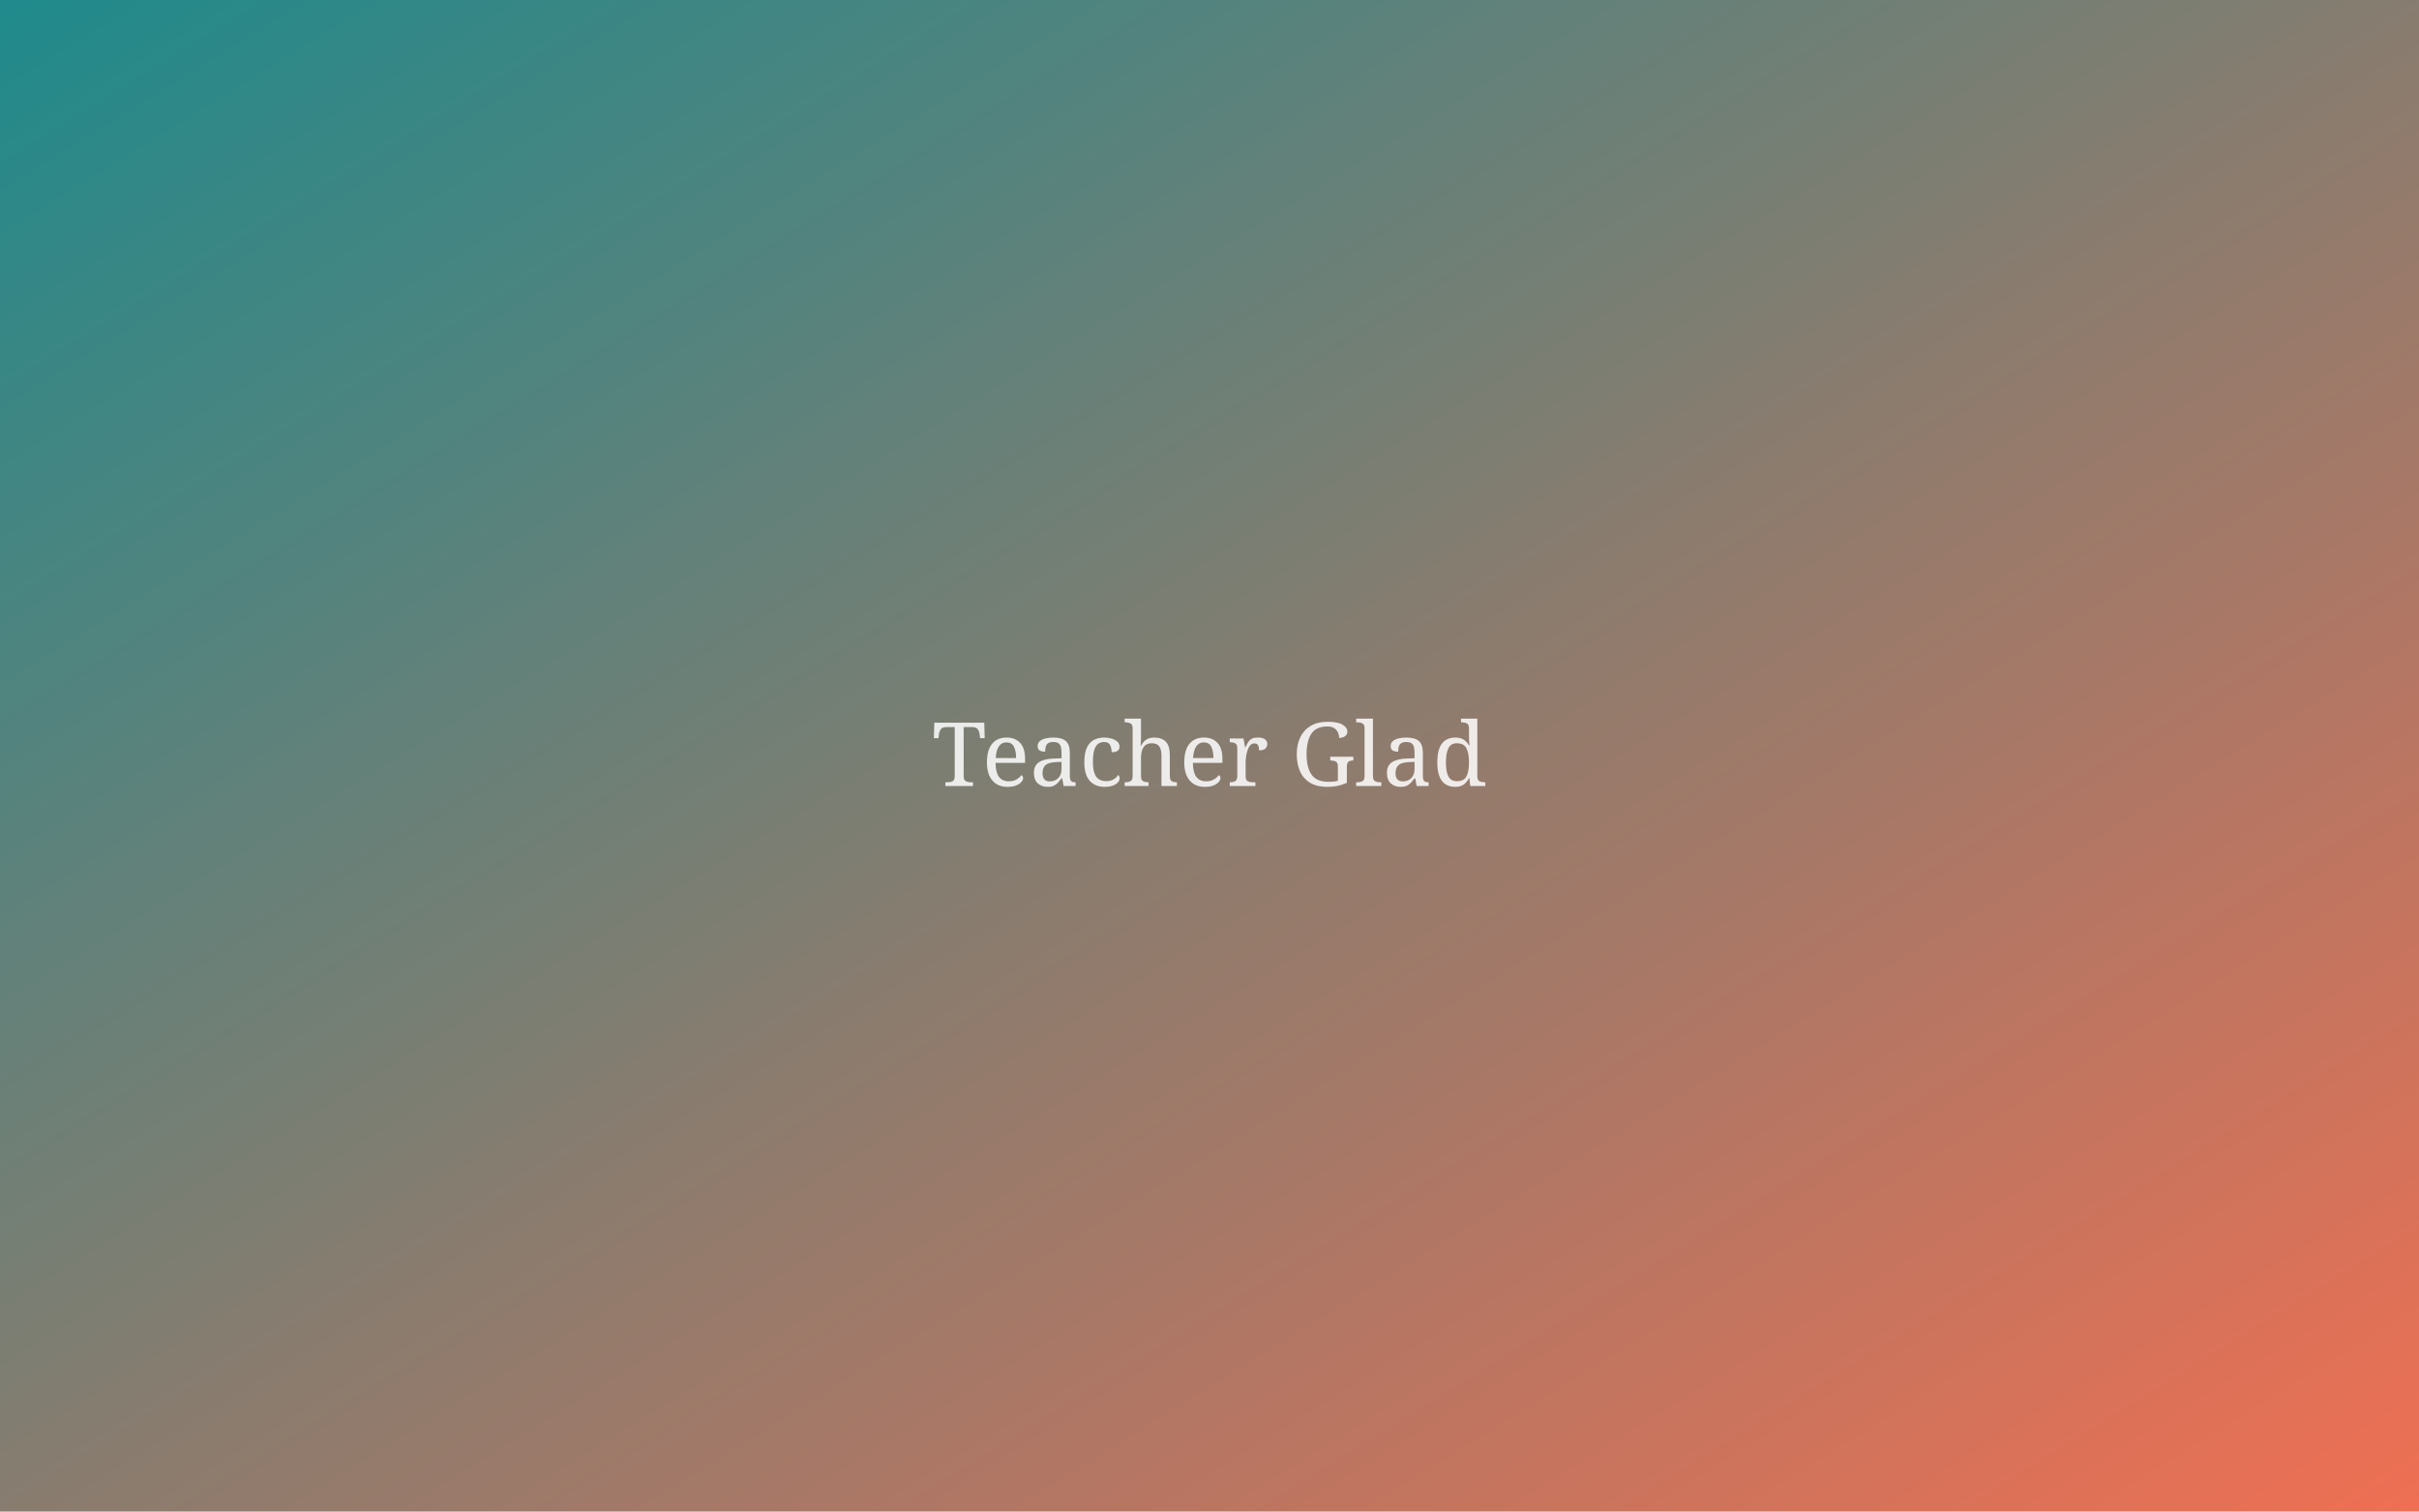
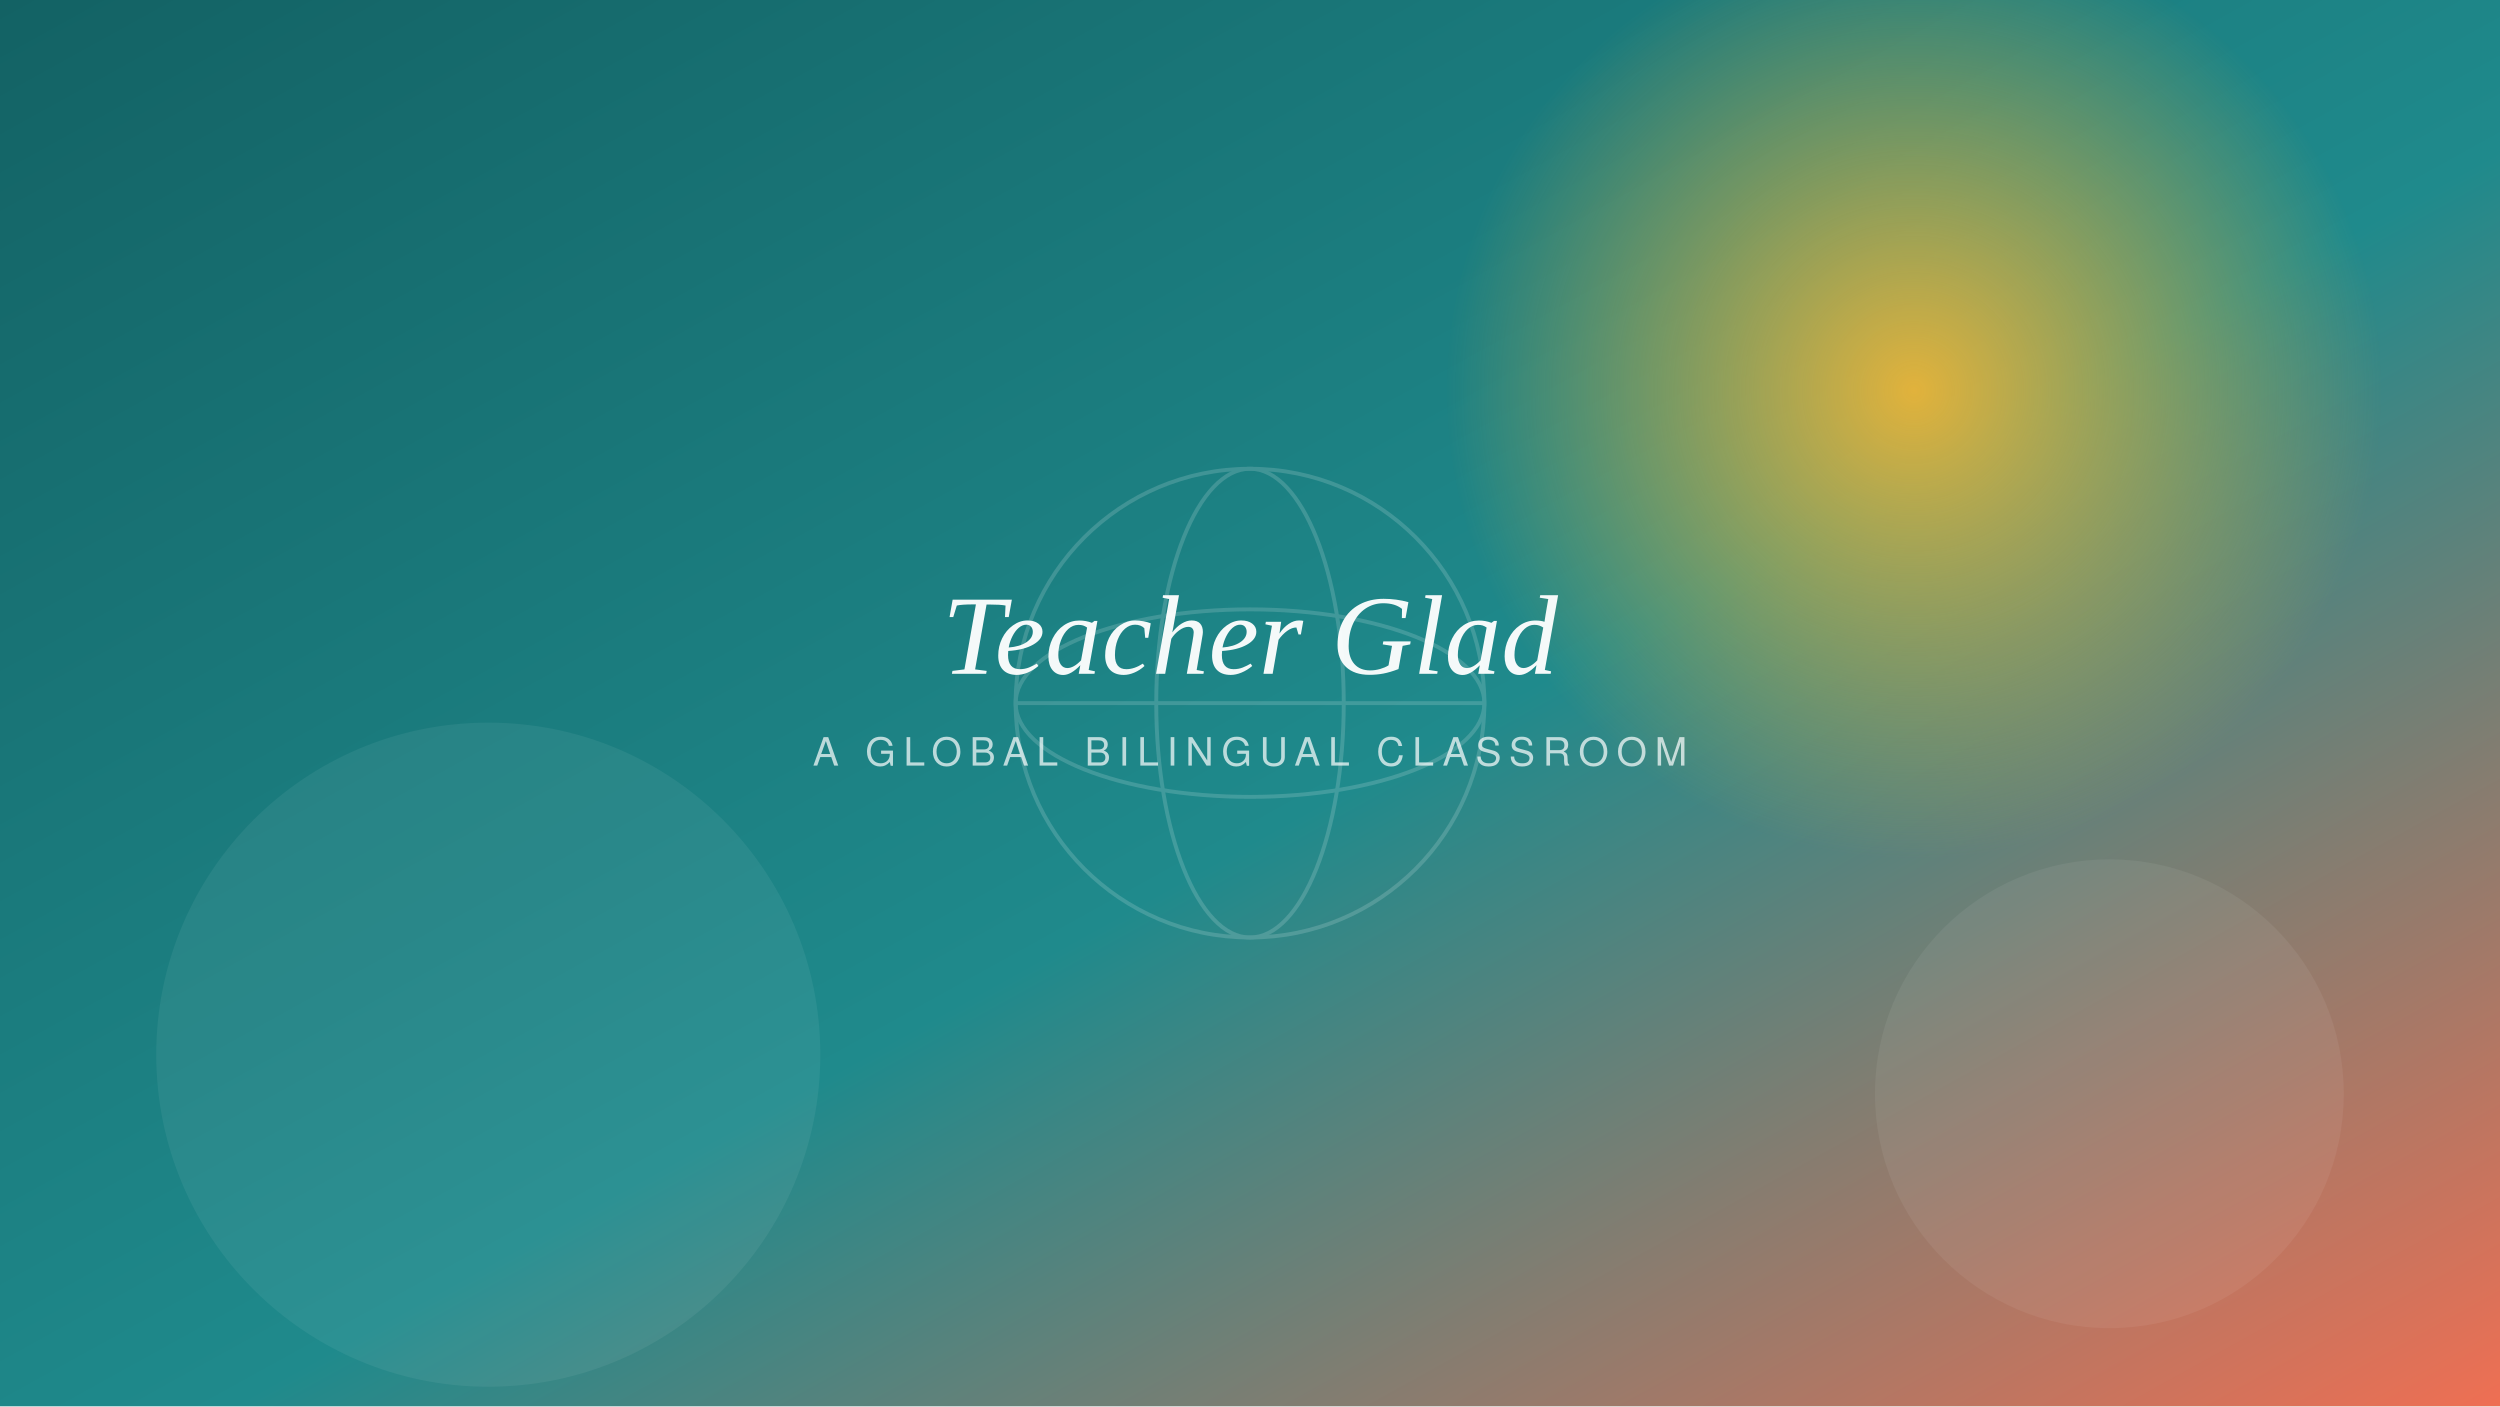
- <svg xmlns="http://www.w3.org/2000/svg" width="1200" height="750">
+ <svg xmlns="http://www.w3.org/2000/svg" width="1280" height="720" viewBox="0 0 1280 720">
  <defs>
-     <linearGradient id="g" x1="0" y1="0" x2="1" y2="1">
-       <stop offset="0" stop-color="#1f8a8c" />
+     <linearGradient id="bg" x1="0" y1="0" x2="1" y2="1">
+       <stop offset="0" stop-color="#136264" />
+       <stop offset="0.55" stop-color="#1f8a8c" />
      <stop offset="1" stop-color="#ef6f53" />
    </linearGradient>
+     <radialGradient id="sun" cx="0.5" cy="0.5" r="0.5">
+       <stop offset="0" stop-color="#f7b733" stop-opacity="0.9" />
+       <stop offset="1" stop-color="#f7b733" stop-opacity="0" />
+     </radialGradient>
  </defs>
-   <rect width="1200" height="750" fill="url(#g)" />
-   <text x="600" y="390" font-family="Georgia,serif" font-size="44" fill="#ffffff" opacity="0.85" text-anchor="middle">Teacher Glad</text>
+   <rect width="1280" height="720" fill="url(#bg)" />
+   <circle cx="980" cy="200" r="240" fill="url(#sun)" />
+   <circle cx="250" cy="540" r="170" fill="#ffffff" opacity="0.06" />
+   <circle cx="1080" cy="560" r="120" fill="#ffffff" opacity="0.06" />
+   <g opacity="0.16" fill="none" stroke="#ffffff" stroke-width="2">
+     <circle cx="640" cy="360" r="120" />
+     <ellipse cx="640" cy="360" rx="48" ry="120" />
+     <ellipse cx="640" cy="360" rx="120" ry="48" />
+     <line x1="520" y1="360" x2="760" y2="360" />
+   </g>
+   <text x="640" y="345" font-family="Georgia, 'Times New Roman', serif" font-size="58" font-style="italic" fill="#ffffff" opacity="0.95" text-anchor="middle">Teacher Glad</text>
+   <text x="640" y="392" font-family="Helvetica, Arial, sans-serif" font-size="20" letter-spacing="4" fill="#ffffff" opacity="0.7" text-anchor="middle">A GLOBAL BILINGUAL CLASSROOM</text>
</svg>
